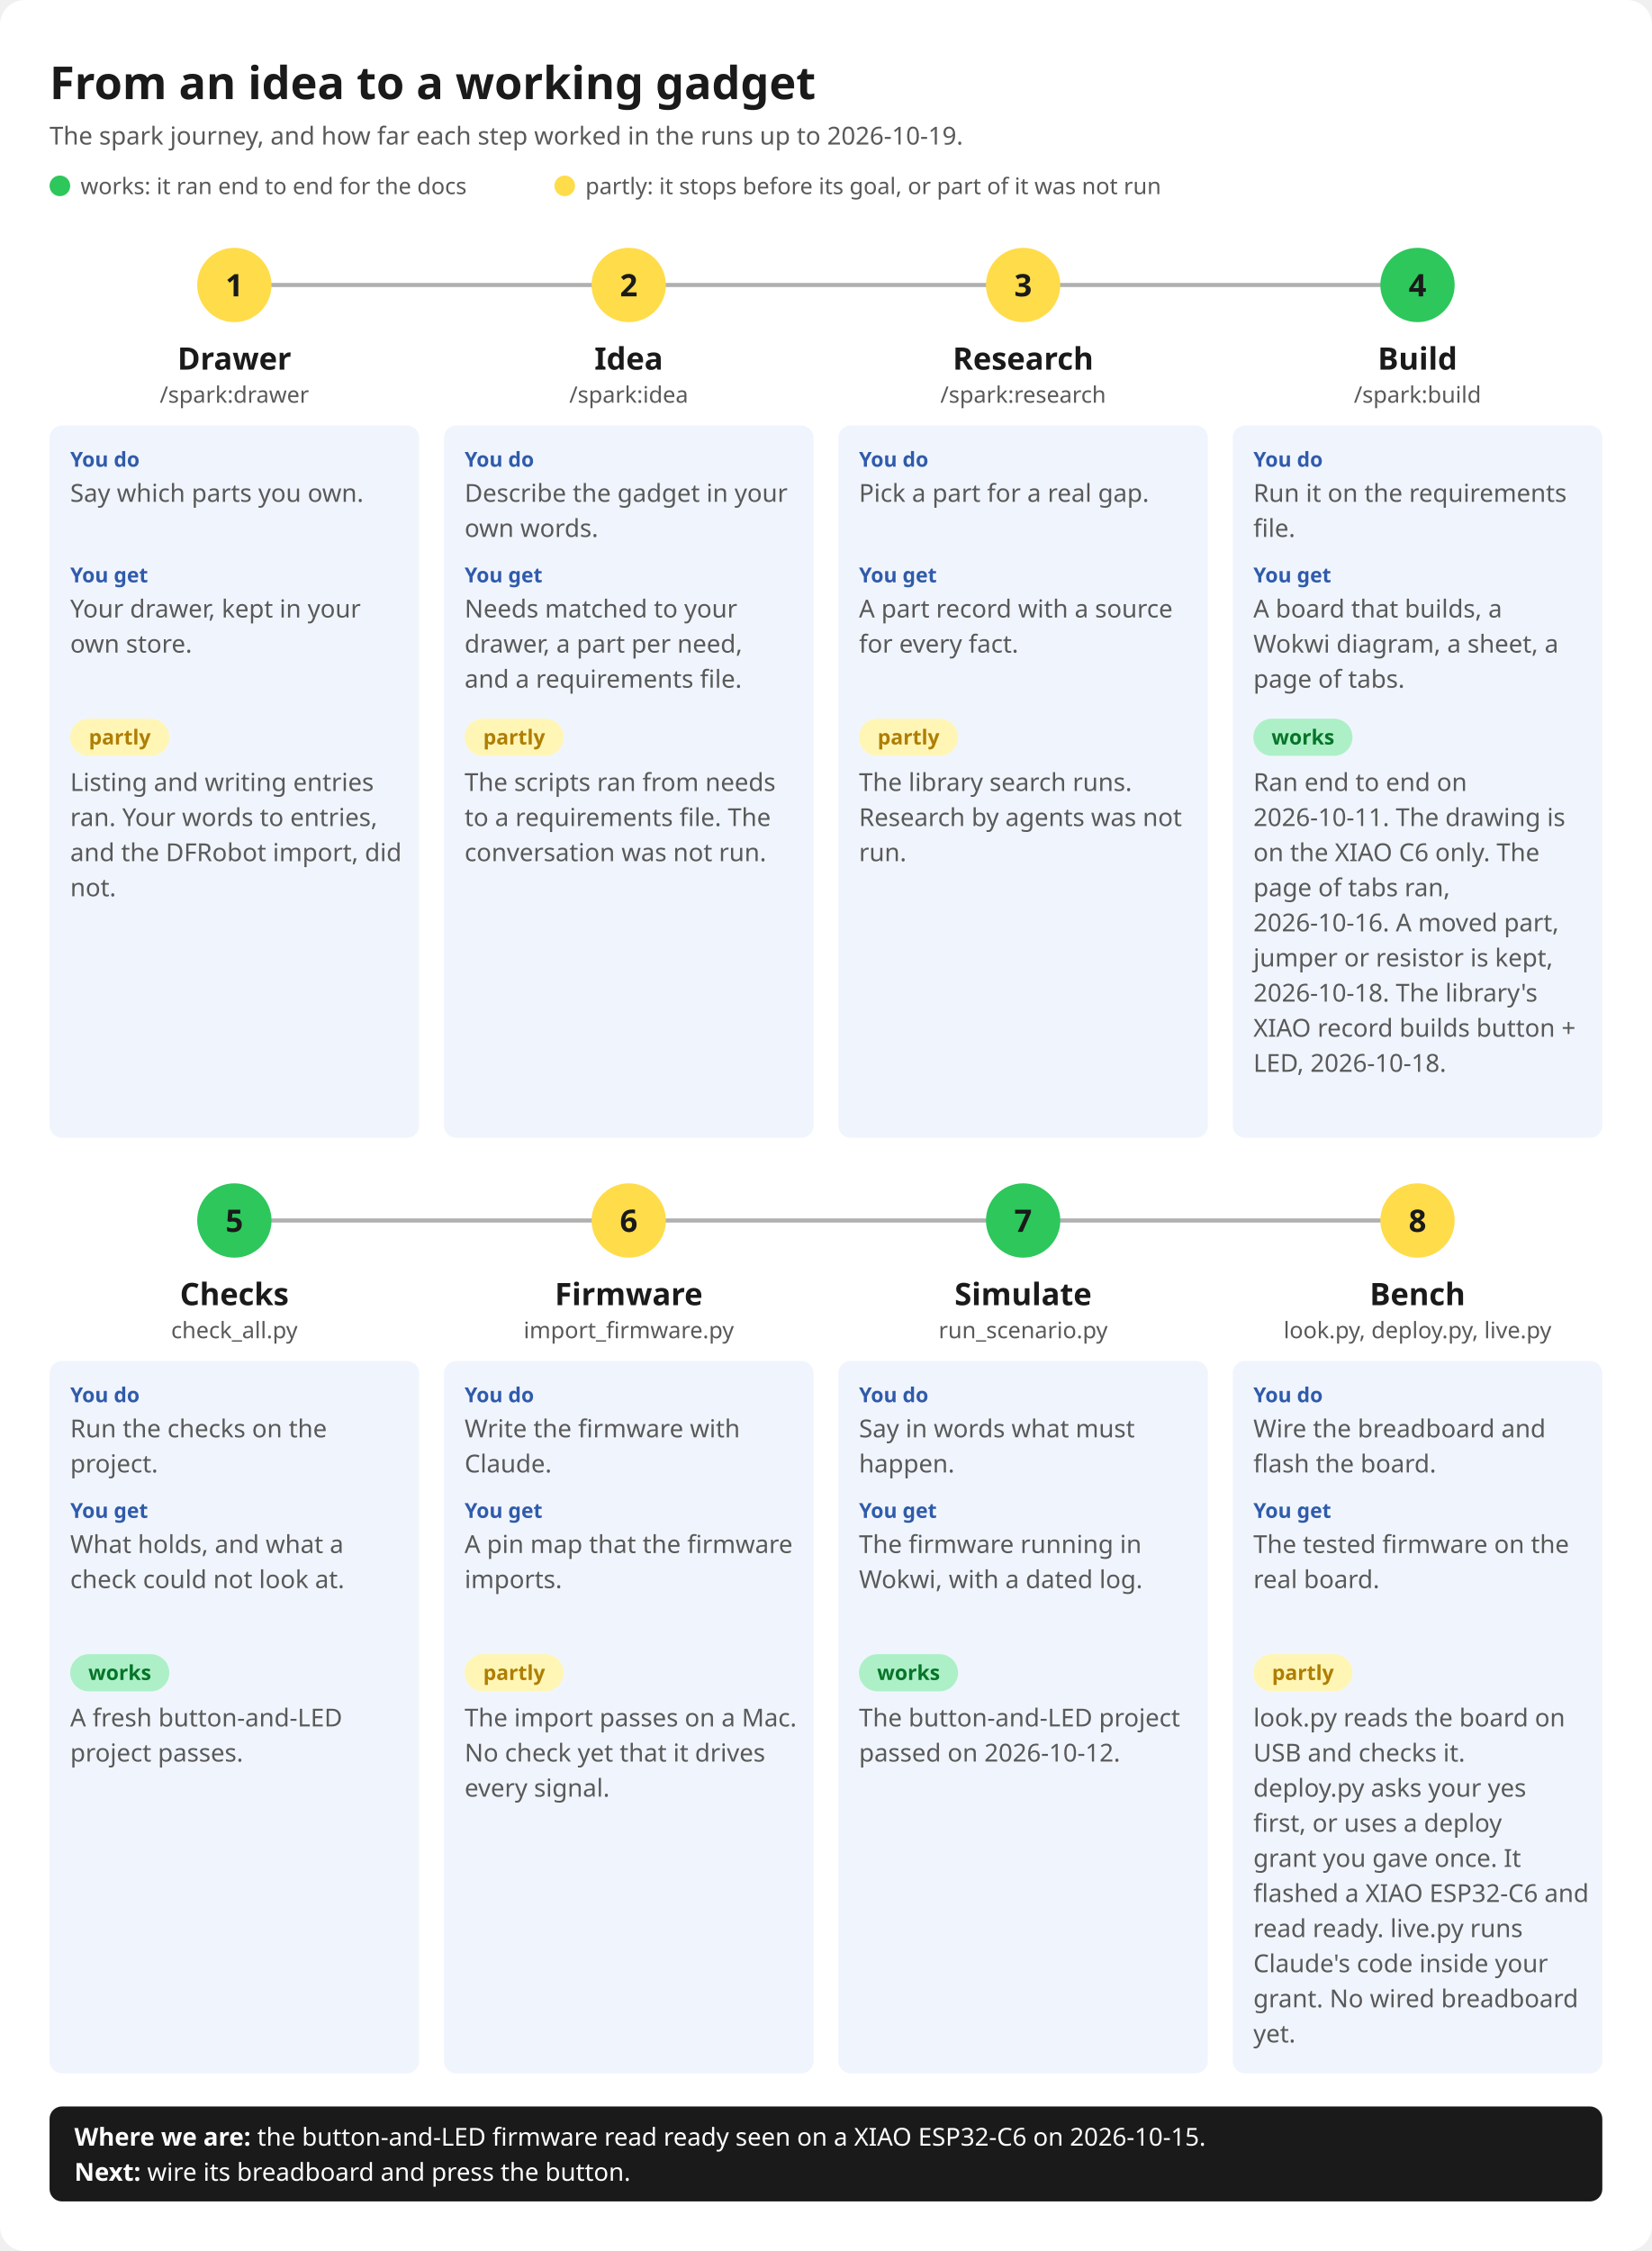
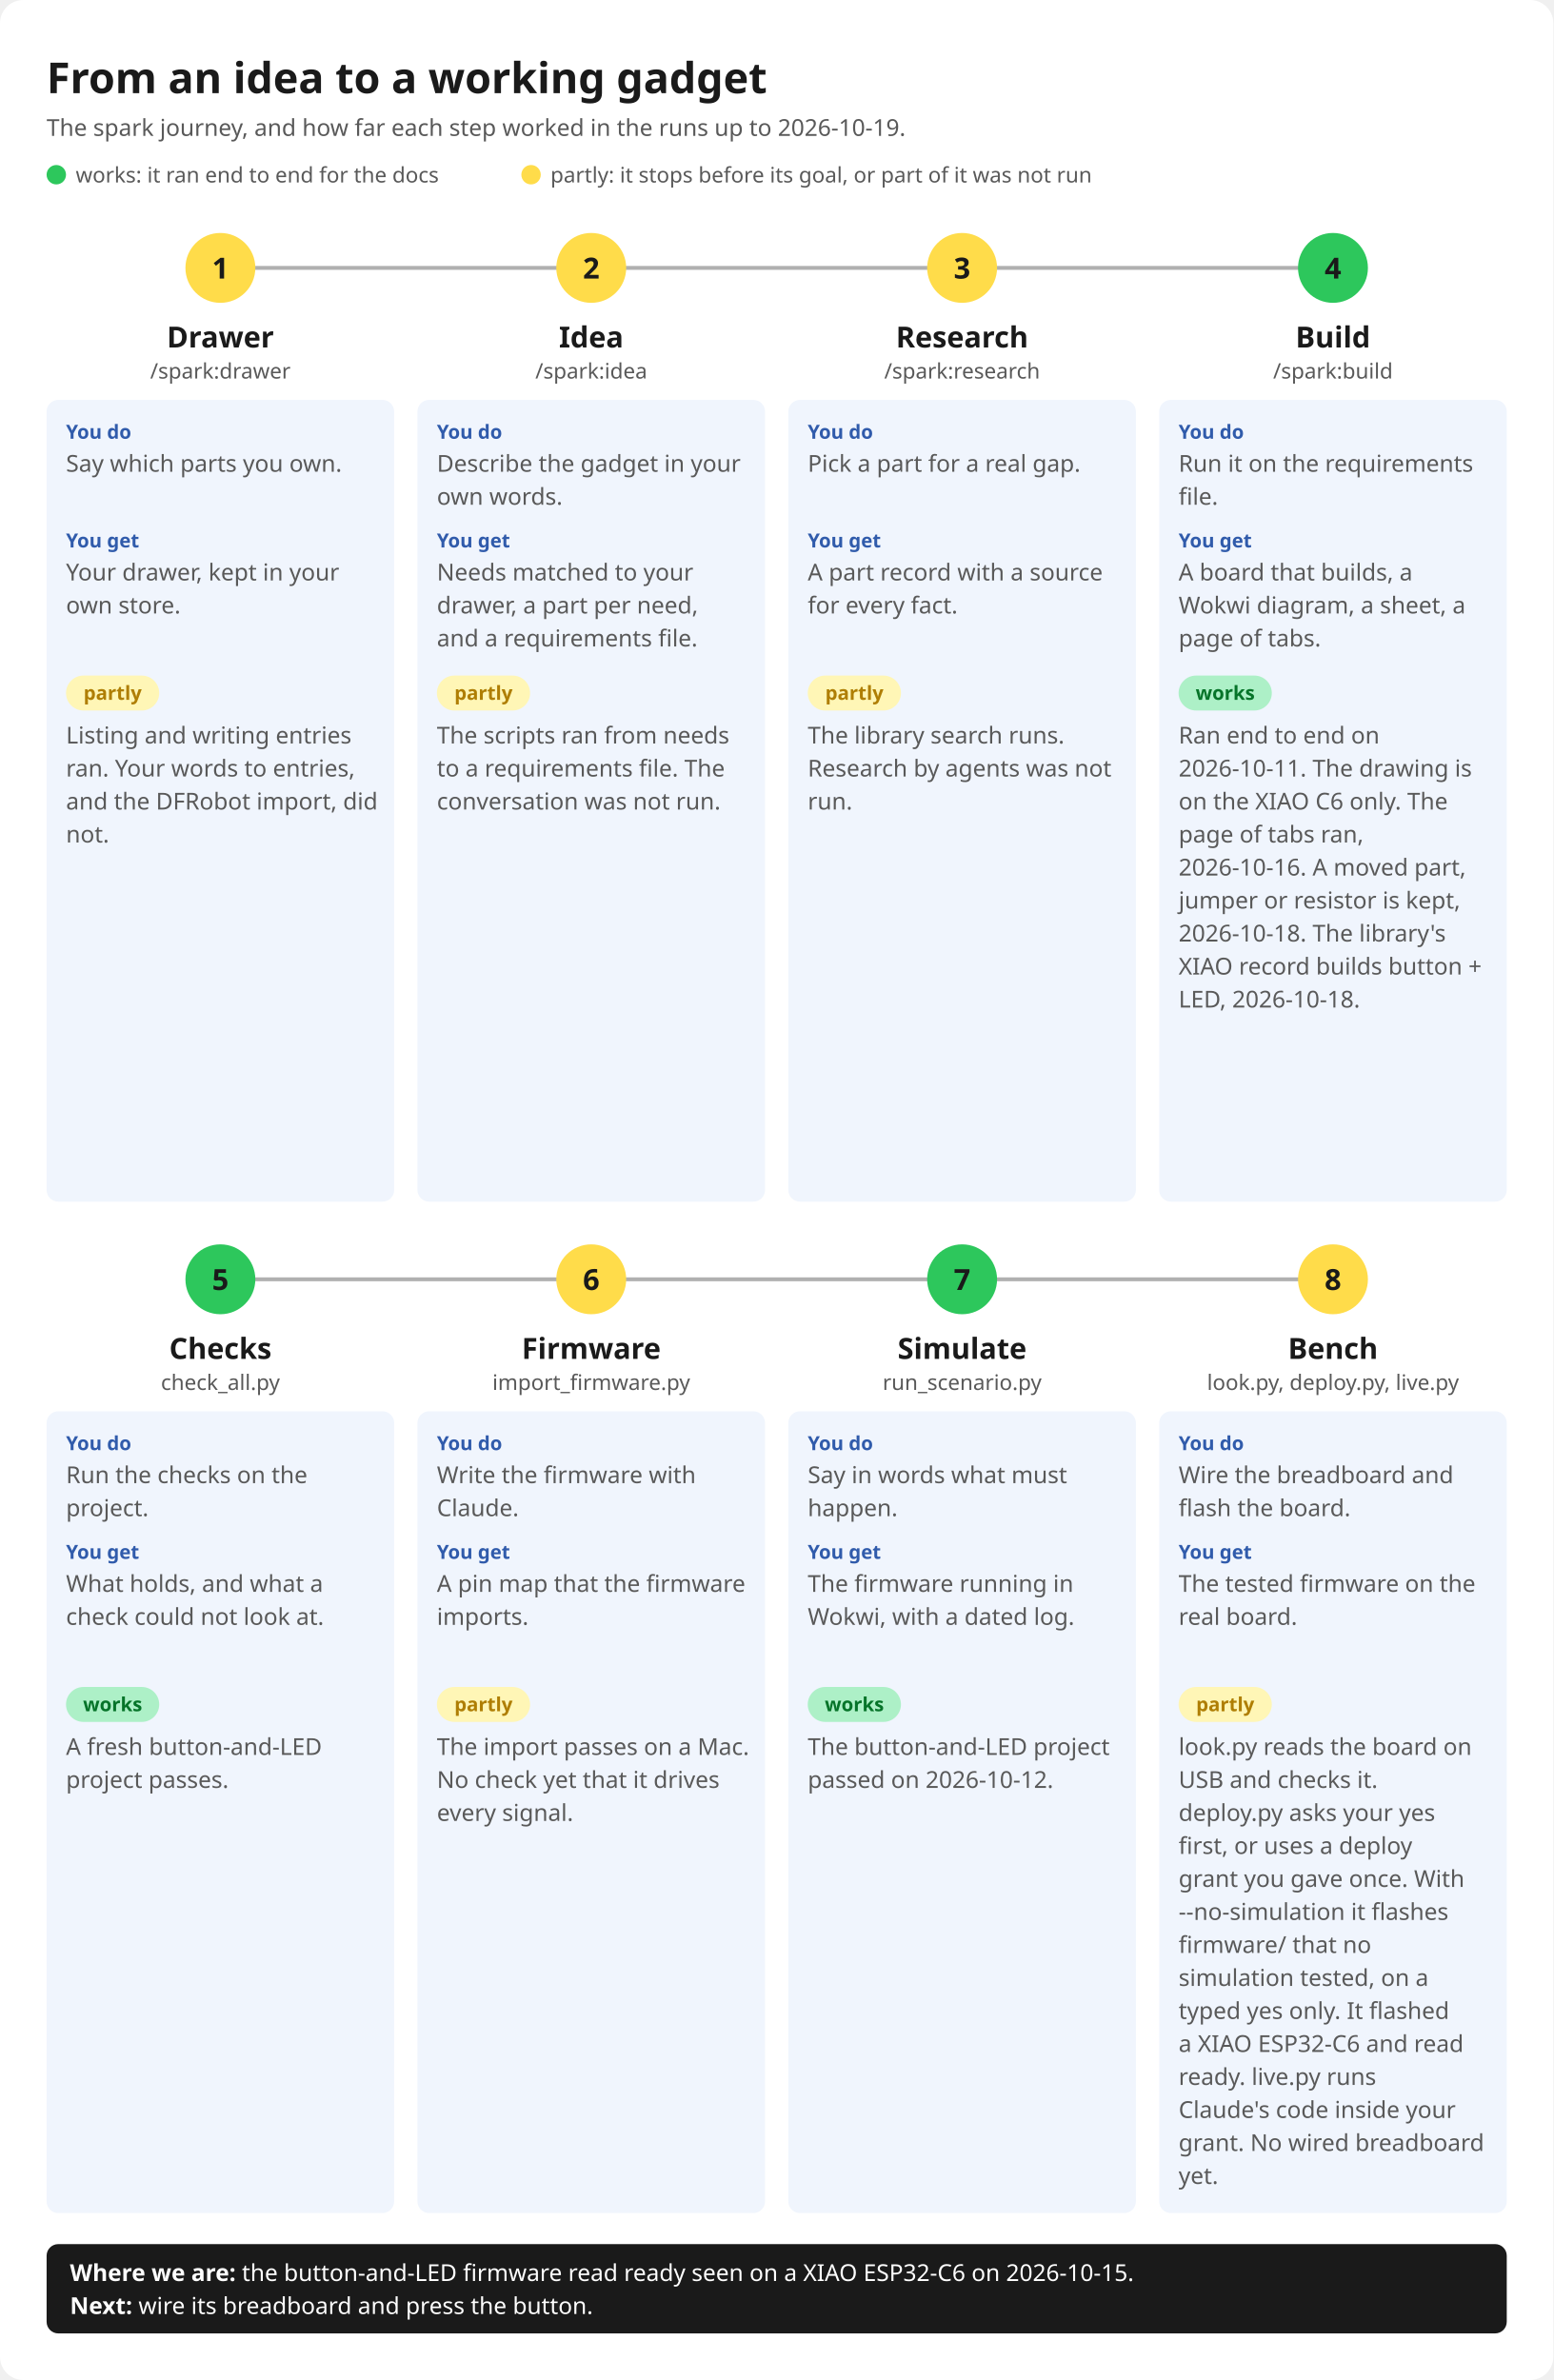
- <svg xmlns="http://www.w3.org/2000/svg" viewBox="0 0 1600 2180" width="1600" height="2180" font-family="'Noto Sans', 'Helvetica Neue', Helvetica, Arial, sans-serif">
-   <rect width="1600" height="2180" rx="24" fill="#ffffff" />
+ <svg xmlns="http://www.w3.org/2000/svg" viewBox="0 0 1600 2452" width="1600" height="2452" font-family="'Noto Sans', 'Helvetica Neue', Helvetica, Arial, sans-serif">
+   <rect width="1600" height="2452" rx="24" fill="#ffffff" />
  <text x="48" y="96" font-size="44" font-weight="bold" fill="#1a1a1a" text-anchor="start">From an idea to a working gadget</text>
  <text x="48" y="140" font-size="24" font-weight="normal" fill="#595959" text-anchor="start">The spark journey, and how far each step worked in the runs up to 2026-10-19.</text>
  <circle cx="58" cy="180" r="10" fill="#2dc75c" />
  <text x="78" y="188" font-size="22" font-weight="normal" fill="#595959" text-anchor="start">works: it ran end to end for the docs</text>
  <circle cx="547" cy="180" r="10" fill="#ffdc4a" />
  <text x="567" y="188" font-size="22" font-weight="normal" fill="#595959" text-anchor="start">partly: it stops before its goal, or part of it was not run</text>
  <line x1="227" y1="276" x2="1373" y2="276" stroke="#b0b0b0" stroke-width="4" />
  <circle cx="227" cy="276" r="36" fill="#ffdc4a" />
  <text x="227" y="287" font-size="30" font-weight="bold" fill="#1a1a1a" text-anchor="middle">1</text>
  <text x="227" y="358" font-size="30" font-weight="bold" fill="#1a1a1a" text-anchor="middle">Drawer</text>
  <text x="227" y="390" font-size="22" font-weight="normal" fill="#595959" text-anchor="middle">/spark:drawer</text>
-   <rect x="48" y="412" width="358" height="690" rx="12" fill="#f0f5fd" />
+   <rect x="48" y="412" width="358" height="826" rx="12" fill="#f0f5fd" />
  <text x="68" y="452" font-size="20" font-weight="bold" fill="#305bab" text-anchor="start">You do</text>
  <text x="68" y="486" font-size="24" font-weight="normal" fill="#595959" text-anchor="start">Say which parts you own.</text>
  <text x="68" y="564" font-size="20" font-weight="bold" fill="#305bab" text-anchor="start">You get</text>
  <text x="68" y="598" font-size="24" font-weight="normal" fill="#595959" text-anchor="start">Your drawer, kept in your</text>
  <text x="68" y="632" font-size="24" font-weight="normal" fill="#595959" text-anchor="start">own store.</text>
  <rect x="68" y="696" width="96" height="36" rx="18" fill="#fff6b6" />
  <text x="116" y="721" font-size="20" font-weight="bold" fill="#af7e04" text-anchor="middle">partly</text>
  <text x="68" y="766" font-size="24" font-weight="normal" fill="#595959" text-anchor="start">Listing and writing entries</text>
  <text x="68" y="800" font-size="24" font-weight="normal" fill="#595959" text-anchor="start">ran. Your words to entries,</text>
  <text x="68" y="834" font-size="24" font-weight="normal" fill="#595959" text-anchor="start">and the DFRobot import, did</text>
  <text x="68" y="868" font-size="24" font-weight="normal" fill="#595959" text-anchor="start">not.</text>
  <circle cx="609" cy="276" r="36" fill="#ffdc4a" />
  <text x="609" y="287" font-size="30" font-weight="bold" fill="#1a1a1a" text-anchor="middle">2</text>
  <text x="609" y="358" font-size="30" font-weight="bold" fill="#1a1a1a" text-anchor="middle">Idea</text>
  <text x="609" y="390" font-size="22" font-weight="normal" fill="#595959" text-anchor="middle">/spark:idea</text>
-   <rect x="430" y="412" width="358" height="690" rx="12" fill="#f0f5fd" />
+   <rect x="430" y="412" width="358" height="826" rx="12" fill="#f0f5fd" />
  <text x="450" y="452" font-size="20" font-weight="bold" fill="#305bab" text-anchor="start">You do</text>
  <text x="450" y="486" font-size="24" font-weight="normal" fill="#595959" text-anchor="start">Describe the gadget in your</text>
  <text x="450" y="520" font-size="24" font-weight="normal" fill="#595959" text-anchor="start">own words.</text>
  <text x="450" y="564" font-size="20" font-weight="bold" fill="#305bab" text-anchor="start">You get</text>
  <text x="450" y="598" font-size="24" font-weight="normal" fill="#595959" text-anchor="start">Needs matched to your</text>
  <text x="450" y="632" font-size="24" font-weight="normal" fill="#595959" text-anchor="start">drawer, a part per need,</text>
  <text x="450" y="666" font-size="24" font-weight="normal" fill="#595959" text-anchor="start">and a requirements file.</text>
  <rect x="450" y="696" width="96" height="36" rx="18" fill="#fff6b6" />
  <text x="498" y="721" font-size="20" font-weight="bold" fill="#af7e04" text-anchor="middle">partly</text>
  <text x="450" y="766" font-size="24" font-weight="normal" fill="#595959" text-anchor="start">The scripts ran from needs</text>
  <text x="450" y="800" font-size="24" font-weight="normal" fill="#595959" text-anchor="start">to a requirements file. The</text>
  <text x="450" y="834" font-size="24" font-weight="normal" fill="#595959" text-anchor="start">conversation was not run.</text>
  <circle cx="991" cy="276" r="36" fill="#ffdc4a" />
  <text x="991" y="287" font-size="30" font-weight="bold" fill="#1a1a1a" text-anchor="middle">3</text>
  <text x="991" y="358" font-size="30" font-weight="bold" fill="#1a1a1a" text-anchor="middle">Research</text>
  <text x="991" y="390" font-size="22" font-weight="normal" fill="#595959" text-anchor="middle">/spark:research</text>
-   <rect x="812" y="412" width="358" height="690" rx="12" fill="#f0f5fd" />
+   <rect x="812" y="412" width="358" height="826" rx="12" fill="#f0f5fd" />
  <text x="832" y="452" font-size="20" font-weight="bold" fill="#305bab" text-anchor="start">You do</text>
  <text x="832" y="486" font-size="24" font-weight="normal" fill="#595959" text-anchor="start">Pick a part for a real gap.</text>
  <text x="832" y="564" font-size="20" font-weight="bold" fill="#305bab" text-anchor="start">You get</text>
  <text x="832" y="598" font-size="24" font-weight="normal" fill="#595959" text-anchor="start">A part record with a source</text>
  <text x="832" y="632" font-size="24" font-weight="normal" fill="#595959" text-anchor="start">for every fact.</text>
  <rect x="832" y="696" width="96" height="36" rx="18" fill="#fff6b6" />
  <text x="880" y="721" font-size="20" font-weight="bold" fill="#af7e04" text-anchor="middle">partly</text>
  <text x="832" y="766" font-size="24" font-weight="normal" fill="#595959" text-anchor="start">The library search runs.</text>
  <text x="832" y="800" font-size="24" font-weight="normal" fill="#595959" text-anchor="start">Research by agents was not</text>
  <text x="832" y="834" font-size="24" font-weight="normal" fill="#595959" text-anchor="start">run.</text>
  <circle cx="1373" cy="276" r="36" fill="#2dc75c" />
  <text x="1373" y="287" font-size="30" font-weight="bold" fill="#1a1a1a" text-anchor="middle">4</text>
  <text x="1373" y="358" font-size="30" font-weight="bold" fill="#1a1a1a" text-anchor="middle">Build</text>
  <text x="1373" y="390" font-size="22" font-weight="normal" fill="#595959" text-anchor="middle">/spark:build</text>
-   <rect x="1194" y="412" width="358" height="690" rx="12" fill="#f0f5fd" />
+   <rect x="1194" y="412" width="358" height="826" rx="12" fill="#f0f5fd" />
  <text x="1214" y="452" font-size="20" font-weight="bold" fill="#305bab" text-anchor="start">You do</text>
  <text x="1214" y="486" font-size="24" font-weight="normal" fill="#595959" text-anchor="start">Run it on the requirements</text>
  <text x="1214" y="520" font-size="24" font-weight="normal" fill="#595959" text-anchor="start">file.</text>
  <text x="1214" y="564" font-size="20" font-weight="bold" fill="#305bab" text-anchor="start">You get</text>
  <text x="1214" y="598" font-size="24" font-weight="normal" fill="#595959" text-anchor="start">A board that builds, a</text>
  <text x="1214" y="632" font-size="24" font-weight="normal" fill="#595959" text-anchor="start">Wokwi diagram, a sheet, a</text>
  <text x="1214" y="666" font-size="24" font-weight="normal" fill="#595959" text-anchor="start">page of tabs.</text>
  <rect x="1214" y="696" width="96" height="36" rx="18" fill="#adf0c7" />
  <text x="1262" y="721" font-size="20" font-weight="bold" fill="#067429" text-anchor="middle">works</text>
  <text x="1214" y="766" font-size="24" font-weight="normal" fill="#595959" text-anchor="start">Ran end to end on</text>
  <text x="1214" y="800" font-size="24" font-weight="normal" fill="#595959" text-anchor="start">2026-10-11. The drawing is</text>
  <text x="1214" y="834" font-size="24" font-weight="normal" fill="#595959" text-anchor="start">on the XIAO C6 only. The</text>
  <text x="1214" y="868" font-size="24" font-weight="normal" fill="#595959" text-anchor="start">page of tabs ran,</text>
  <text x="1214" y="902" font-size="24" font-weight="normal" fill="#595959" text-anchor="start">2026-10-16. A moved part,</text>
  <text x="1214" y="936" font-size="24" font-weight="normal" fill="#595959" text-anchor="start">jumper or resistor is kept,</text>
  <text x="1214" y="970" font-size="24" font-weight="normal" fill="#595959" text-anchor="start">2026-10-18. The library's</text>
  <text x="1214" y="1004" font-size="24" font-weight="normal" fill="#595959" text-anchor="start">XIAO record builds button +</text>
  <text x="1214" y="1038" font-size="24" font-weight="normal" fill="#595959" text-anchor="start">LED, 2026-10-18.</text>
-   <line x1="227" y1="1182" x2="1373" y2="1182" stroke="#b0b0b0" stroke-width="4" />
-   <circle cx="227" cy="1182" r="36" fill="#2dc75c" />
-   <text x="227" y="1193" font-size="30" font-weight="bold" fill="#1a1a1a" text-anchor="middle">5</text>
-   <text x="227" y="1264" font-size="30" font-weight="bold" fill="#1a1a1a" text-anchor="middle">Checks</text>
-   <text x="227" y="1296" font-size="22" font-weight="normal" fill="#595959" text-anchor="middle">check_all.py</text>
-   <rect x="48" y="1318" width="358" height="690" rx="12" fill="#f0f5fd" />
-   <text x="68" y="1358" font-size="20" font-weight="bold" fill="#305bab" text-anchor="start">You do</text>
-   <text x="68" y="1392" font-size="24" font-weight="normal" fill="#595959" text-anchor="start">Run the checks on the</text>
-   <text x="68" y="1426" font-size="24" font-weight="normal" fill="#595959" text-anchor="start">project.</text>
-   <text x="68" y="1470" font-size="20" font-weight="bold" fill="#305bab" text-anchor="start">You get</text>
-   <text x="68" y="1504" font-size="24" font-weight="normal" fill="#595959" text-anchor="start">What holds, and what a</text>
-   <text x="68" y="1538" font-size="24" font-weight="normal" fill="#595959" text-anchor="start">check could not look at.</text>
-   <rect x="68" y="1602" width="96" height="36" rx="18" fill="#adf0c7" />
-   <text x="116" y="1627" font-size="20" font-weight="bold" fill="#067429" text-anchor="middle">works</text>
-   <text x="68" y="1672" font-size="24" font-weight="normal" fill="#595959" text-anchor="start">A fresh button-and-LED</text>
-   <text x="68" y="1706" font-size="24" font-weight="normal" fill="#595959" text-anchor="start">project passes.</text>
-   <circle cx="609" cy="1182" r="36" fill="#ffdc4a" />
-   <text x="609" y="1193" font-size="30" font-weight="bold" fill="#1a1a1a" text-anchor="middle">6</text>
-   <text x="609" y="1264" font-size="30" font-weight="bold" fill="#1a1a1a" text-anchor="middle">Firmware</text>
-   <text x="609" y="1296" font-size="22" font-weight="normal" fill="#595959" text-anchor="middle">import_firmware.py</text>
-   <rect x="430" y="1318" width="358" height="690" rx="12" fill="#f0f5fd" />
-   <text x="450" y="1358" font-size="20" font-weight="bold" fill="#305bab" text-anchor="start">You do</text>
-   <text x="450" y="1392" font-size="24" font-weight="normal" fill="#595959" text-anchor="start">Write the firmware with</text>
-   <text x="450" y="1426" font-size="24" font-weight="normal" fill="#595959" text-anchor="start">Claude.</text>
-   <text x="450" y="1470" font-size="20" font-weight="bold" fill="#305bab" text-anchor="start">You get</text>
-   <text x="450" y="1504" font-size="24" font-weight="normal" fill="#595959" text-anchor="start">A pin map that the firmware</text>
-   <text x="450" y="1538" font-size="24" font-weight="normal" fill="#595959" text-anchor="start">imports.</text>
-   <rect x="450" y="1602" width="96" height="36" rx="18" fill="#fff6b6" />
-   <text x="498" y="1627" font-size="20" font-weight="bold" fill="#af7e04" text-anchor="middle">partly</text>
-   <text x="450" y="1672" font-size="24" font-weight="normal" fill="#595959" text-anchor="start">The import passes on a Mac.</text>
-   <text x="450" y="1706" font-size="24" font-weight="normal" fill="#595959" text-anchor="start">No check yet that it drives</text>
-   <text x="450" y="1740" font-size="24" font-weight="normal" fill="#595959" text-anchor="start">every signal.</text>
-   <circle cx="991" cy="1182" r="36" fill="#2dc75c" />
-   <text x="991" y="1193" font-size="30" font-weight="bold" fill="#1a1a1a" text-anchor="middle">7</text>
-   <text x="991" y="1264" font-size="30" font-weight="bold" fill="#1a1a1a" text-anchor="middle">Simulate</text>
-   <text x="991" y="1296" font-size="22" font-weight="normal" fill="#595959" text-anchor="middle">run_scenario.py</text>
-   <rect x="812" y="1318" width="358" height="690" rx="12" fill="#f0f5fd" />
-   <text x="832" y="1358" font-size="20" font-weight="bold" fill="#305bab" text-anchor="start">You do</text>
-   <text x="832" y="1392" font-size="24" font-weight="normal" fill="#595959" text-anchor="start">Say in words what must</text>
-   <text x="832" y="1426" font-size="24" font-weight="normal" fill="#595959" text-anchor="start">happen.</text>
-   <text x="832" y="1470" font-size="20" font-weight="bold" fill="#305bab" text-anchor="start">You get</text>
-   <text x="832" y="1504" font-size="24" font-weight="normal" fill="#595959" text-anchor="start">The firmware running in</text>
-   <text x="832" y="1538" font-size="24" font-weight="normal" fill="#595959" text-anchor="start">Wokwi, with a dated log.</text>
-   <rect x="832" y="1602" width="96" height="36" rx="18" fill="#adf0c7" />
-   <text x="880" y="1627" font-size="20" font-weight="bold" fill="#067429" text-anchor="middle">works</text>
-   <text x="832" y="1672" font-size="24" font-weight="normal" fill="#595959" text-anchor="start">The button-and-LED project</text>
-   <text x="832" y="1706" font-size="24" font-weight="normal" fill="#595959" text-anchor="start">passed on 2026-10-12.</text>
-   <circle cx="1373" cy="1182" r="36" fill="#ffdc4a" />
-   <text x="1373" y="1193" font-size="30" font-weight="bold" fill="#1a1a1a" text-anchor="middle">8</text>
-   <text x="1373" y="1264" font-size="30" font-weight="bold" fill="#1a1a1a" text-anchor="middle">Bench</text>
-   <text x="1373" y="1296" font-size="22" font-weight="normal" fill="#595959" text-anchor="middle">look.py, deploy.py, live.py</text>
-   <rect x="1194" y="1318" width="358" height="690" rx="12" fill="#f0f5fd" />
-   <text x="1214" y="1358" font-size="20" font-weight="bold" fill="#305bab" text-anchor="start">You do</text>
-   <text x="1214" y="1392" font-size="24" font-weight="normal" fill="#595959" text-anchor="start">Wire the breadboard and</text>
-   <text x="1214" y="1426" font-size="24" font-weight="normal" fill="#595959" text-anchor="start">flash the board.</text>
-   <text x="1214" y="1470" font-size="20" font-weight="bold" fill="#305bab" text-anchor="start">You get</text>
-   <text x="1214" y="1504" font-size="24" font-weight="normal" fill="#595959" text-anchor="start">The tested firmware on the</text>
-   <text x="1214" y="1538" font-size="24" font-weight="normal" fill="#595959" text-anchor="start">real board.</text>
-   <rect x="1214" y="1602" width="96" height="36" rx="18" fill="#fff6b6" />
-   <text x="1262" y="1627" font-size="20" font-weight="bold" fill="#af7e04" text-anchor="middle">partly</text>
-   <text x="1214" y="1672" font-size="24" font-weight="normal" fill="#595959" text-anchor="start">look.py reads the board on</text>
-   <text x="1214" y="1706" font-size="24" font-weight="normal" fill="#595959" text-anchor="start">USB and checks it.</text>
-   <text x="1214" y="1740" font-size="24" font-weight="normal" fill="#595959" text-anchor="start">deploy.py asks your yes</text>
-   <text x="1214" y="1774" font-size="24" font-weight="normal" fill="#595959" text-anchor="start">first, or uses a deploy</text>
-   <text x="1214" y="1808" font-size="24" font-weight="normal" fill="#595959" text-anchor="start">grant you gave once. It</text>
-   <text x="1214" y="1842" font-size="24" font-weight="normal" fill="#595959" text-anchor="start">flashed a XIAO ESP32-C6 and</text>
-   <text x="1214" y="1876" font-size="24" font-weight="normal" fill="#595959" text-anchor="start">read ready. live.py runs</text>
-   <text x="1214" y="1910" font-size="24" font-weight="normal" fill="#595959" text-anchor="start">Claude's code inside your</text>
-   <text x="1214" y="1944" font-size="24" font-weight="normal" fill="#595959" text-anchor="start">grant. No wired breadboard</text>
-   <text x="1214" y="1978" font-size="24" font-weight="normal" fill="#595959" text-anchor="start">yet.</text>
-   <rect x="48" y="2040" width="1504" height="92" rx="12" fill="#1a1a1a" />
-   <text x="72" y="2078" font-size="24" fill="#ffffff">
+   <line x1="227" y1="1318" x2="1373" y2="1318" stroke="#b0b0b0" stroke-width="4" />
+   <circle cx="227" cy="1318" r="36" fill="#2dc75c" />
+   <text x="227" y="1329" font-size="30" font-weight="bold" fill="#1a1a1a" text-anchor="middle">5</text>
+   <text x="227" y="1400" font-size="30" font-weight="bold" fill="#1a1a1a" text-anchor="middle">Checks</text>
+   <text x="227" y="1432" font-size="22" font-weight="normal" fill="#595959" text-anchor="middle">check_all.py</text>
+   <rect x="48" y="1454" width="358" height="826" rx="12" fill="#f0f5fd" />
+   <text x="68" y="1494" font-size="20" font-weight="bold" fill="#305bab" text-anchor="start">You do</text>
+   <text x="68" y="1528" font-size="24" font-weight="normal" fill="#595959" text-anchor="start">Run the checks on the</text>
+   <text x="68" y="1562" font-size="24" font-weight="normal" fill="#595959" text-anchor="start">project.</text>
+   <text x="68" y="1606" font-size="20" font-weight="bold" fill="#305bab" text-anchor="start">You get</text>
+   <text x="68" y="1640" font-size="24" font-weight="normal" fill="#595959" text-anchor="start">What holds, and what a</text>
+   <text x="68" y="1674" font-size="24" font-weight="normal" fill="#595959" text-anchor="start">check could not look at.</text>
+   <rect x="68" y="1738" width="96" height="36" rx="18" fill="#adf0c7" />
+   <text x="116" y="1763" font-size="20" font-weight="bold" fill="#067429" text-anchor="middle">works</text>
+   <text x="68" y="1808" font-size="24" font-weight="normal" fill="#595959" text-anchor="start">A fresh button-and-LED</text>
+   <text x="68" y="1842" font-size="24" font-weight="normal" fill="#595959" text-anchor="start">project passes.</text>
+   <circle cx="609" cy="1318" r="36" fill="#ffdc4a" />
+   <text x="609" y="1329" font-size="30" font-weight="bold" fill="#1a1a1a" text-anchor="middle">6</text>
+   <text x="609" y="1400" font-size="30" font-weight="bold" fill="#1a1a1a" text-anchor="middle">Firmware</text>
+   <text x="609" y="1432" font-size="22" font-weight="normal" fill="#595959" text-anchor="middle">import_firmware.py</text>
+   <rect x="430" y="1454" width="358" height="826" rx="12" fill="#f0f5fd" />
+   <text x="450" y="1494" font-size="20" font-weight="bold" fill="#305bab" text-anchor="start">You do</text>
+   <text x="450" y="1528" font-size="24" font-weight="normal" fill="#595959" text-anchor="start">Write the firmware with</text>
+   <text x="450" y="1562" font-size="24" font-weight="normal" fill="#595959" text-anchor="start">Claude.</text>
+   <text x="450" y="1606" font-size="20" font-weight="bold" fill="#305bab" text-anchor="start">You get</text>
+   <text x="450" y="1640" font-size="24" font-weight="normal" fill="#595959" text-anchor="start">A pin map that the firmware</text>
+   <text x="450" y="1674" font-size="24" font-weight="normal" fill="#595959" text-anchor="start">imports.</text>
+   <rect x="450" y="1738" width="96" height="36" rx="18" fill="#fff6b6" />
+   <text x="498" y="1763" font-size="20" font-weight="bold" fill="#af7e04" text-anchor="middle">partly</text>
+   <text x="450" y="1808" font-size="24" font-weight="normal" fill="#595959" text-anchor="start">The import passes on a Mac.</text>
+   <text x="450" y="1842" font-size="24" font-weight="normal" fill="#595959" text-anchor="start">No check yet that it drives</text>
+   <text x="450" y="1876" font-size="24" font-weight="normal" fill="#595959" text-anchor="start">every signal.</text>
+   <circle cx="991" cy="1318" r="36" fill="#2dc75c" />
+   <text x="991" y="1329" font-size="30" font-weight="bold" fill="#1a1a1a" text-anchor="middle">7</text>
+   <text x="991" y="1400" font-size="30" font-weight="bold" fill="#1a1a1a" text-anchor="middle">Simulate</text>
+   <text x="991" y="1432" font-size="22" font-weight="normal" fill="#595959" text-anchor="middle">run_scenario.py</text>
+   <rect x="812" y="1454" width="358" height="826" rx="12" fill="#f0f5fd" />
+   <text x="832" y="1494" font-size="20" font-weight="bold" fill="#305bab" text-anchor="start">You do</text>
+   <text x="832" y="1528" font-size="24" font-weight="normal" fill="#595959" text-anchor="start">Say in words what must</text>
+   <text x="832" y="1562" font-size="24" font-weight="normal" fill="#595959" text-anchor="start">happen.</text>
+   <text x="832" y="1606" font-size="20" font-weight="bold" fill="#305bab" text-anchor="start">You get</text>
+   <text x="832" y="1640" font-size="24" font-weight="normal" fill="#595959" text-anchor="start">The firmware running in</text>
+   <text x="832" y="1674" font-size="24" font-weight="normal" fill="#595959" text-anchor="start">Wokwi, with a dated log.</text>
+   <rect x="832" y="1738" width="96" height="36" rx="18" fill="#adf0c7" />
+   <text x="880" y="1763" font-size="20" font-weight="bold" fill="#067429" text-anchor="middle">works</text>
+   <text x="832" y="1808" font-size="24" font-weight="normal" fill="#595959" text-anchor="start">The button-and-LED project</text>
+   <text x="832" y="1842" font-size="24" font-weight="normal" fill="#595959" text-anchor="start">passed on 2026-10-12.</text>
+   <circle cx="1373" cy="1318" r="36" fill="#ffdc4a" />
+   <text x="1373" y="1329" font-size="30" font-weight="bold" fill="#1a1a1a" text-anchor="middle">8</text>
+   <text x="1373" y="1400" font-size="30" font-weight="bold" fill="#1a1a1a" text-anchor="middle">Bench</text>
+   <text x="1373" y="1432" font-size="22" font-weight="normal" fill="#595959" text-anchor="middle">look.py, deploy.py, live.py</text>
+   <rect x="1194" y="1454" width="358" height="826" rx="12" fill="#f0f5fd" />
+   <text x="1214" y="1494" font-size="20" font-weight="bold" fill="#305bab" text-anchor="start">You do</text>
+   <text x="1214" y="1528" font-size="24" font-weight="normal" fill="#595959" text-anchor="start">Wire the breadboard and</text>
+   <text x="1214" y="1562" font-size="24" font-weight="normal" fill="#595959" text-anchor="start">flash the board.</text>
+   <text x="1214" y="1606" font-size="20" font-weight="bold" fill="#305bab" text-anchor="start">You get</text>
+   <text x="1214" y="1640" font-size="24" font-weight="normal" fill="#595959" text-anchor="start">The tested firmware on the</text>
+   <text x="1214" y="1674" font-size="24" font-weight="normal" fill="#595959" text-anchor="start">real board.</text>
+   <rect x="1214" y="1738" width="96" height="36" rx="18" fill="#fff6b6" />
+   <text x="1262" y="1763" font-size="20" font-weight="bold" fill="#af7e04" text-anchor="middle">partly</text>
+   <text x="1214" y="1808" font-size="24" font-weight="normal" fill="#595959" text-anchor="start">look.py reads the board on</text>
+   <text x="1214" y="1842" font-size="24" font-weight="normal" fill="#595959" text-anchor="start">USB and checks it.</text>
+   <text x="1214" y="1876" font-size="24" font-weight="normal" fill="#595959" text-anchor="start">deploy.py asks your yes</text>
+   <text x="1214" y="1910" font-size="24" font-weight="normal" fill="#595959" text-anchor="start">first, or uses a deploy</text>
+   <text x="1214" y="1944" font-size="24" font-weight="normal" fill="#595959" text-anchor="start">grant you gave once. With</text>
+   <text x="1214" y="1978" font-size="24" font-weight="normal" fill="#595959" text-anchor="start">--no-simulation it flashes</text>
+   <text x="1214" y="2012" font-size="24" font-weight="normal" fill="#595959" text-anchor="start">firmware/ that no</text>
+   <text x="1214" y="2046" font-size="24" font-weight="normal" fill="#595959" text-anchor="start">simulation tested, on a</text>
+   <text x="1214" y="2080" font-size="24" font-weight="normal" fill="#595959" text-anchor="start">typed yes only. It flashed</text>
+   <text x="1214" y="2114" font-size="24" font-weight="normal" fill="#595959" text-anchor="start">a XIAO ESP32-C6 and read</text>
+   <text x="1214" y="2148" font-size="24" font-weight="normal" fill="#595959" text-anchor="start">ready. live.py runs</text>
+   <text x="1214" y="2182" font-size="24" font-weight="normal" fill="#595959" text-anchor="start">Claude's code inside your</text>
+   <text x="1214" y="2216" font-size="24" font-weight="normal" fill="#595959" text-anchor="start">grant. No wired breadboard</text>
+   <text x="1214" y="2250" font-size="24" font-weight="normal" fill="#595959" text-anchor="start">yet.</text>
+   <rect x="48" y="2312" width="1504" height="92" rx="12" fill="#1a1a1a" />
+   <text x="72" y="2350" font-size="24" fill="#ffffff">
    <tspan font-weight="bold">Where we are:</tspan> the button-and-LED firmware read ready seen on a XIAO ESP32-C6 on 2026-10-15.</text>
-   <text x="72" y="2112" font-size="24" fill="#ffffff">
+   <text x="72" y="2384" font-size="24" fill="#ffffff">
    <tspan font-weight="bold">Next:</tspan> wire its breadboard and press the button.</text>
</svg>
